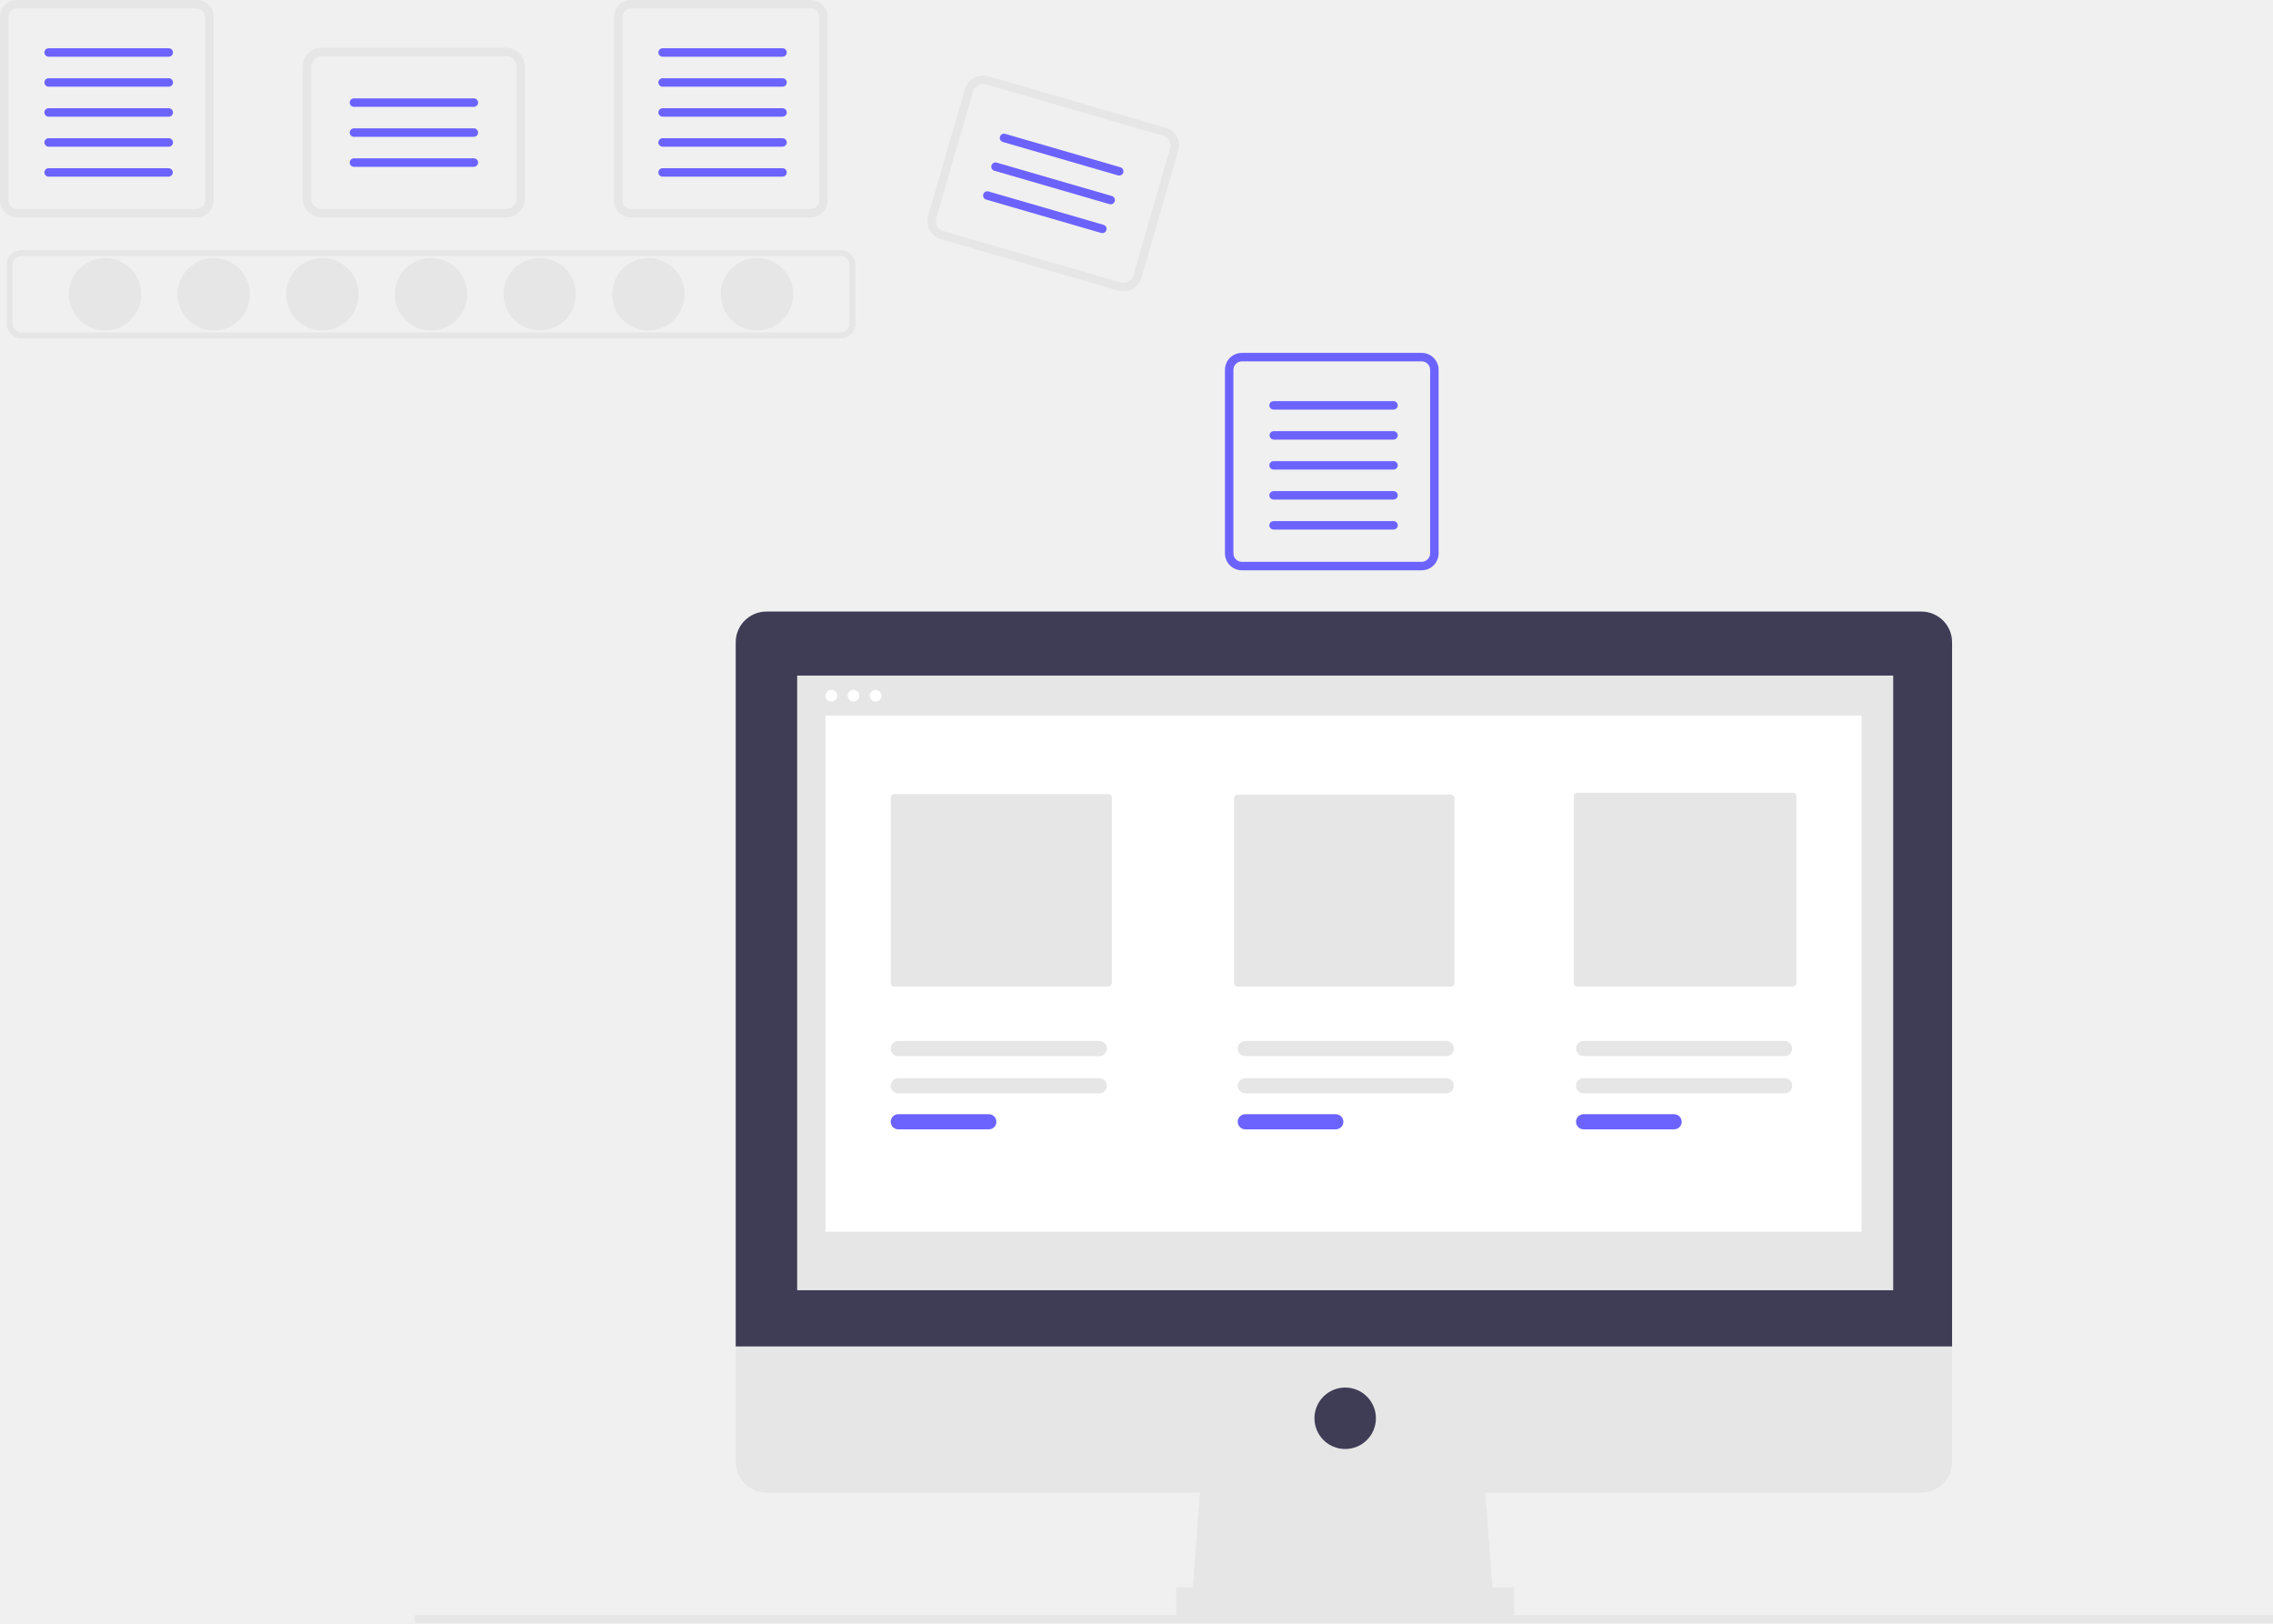
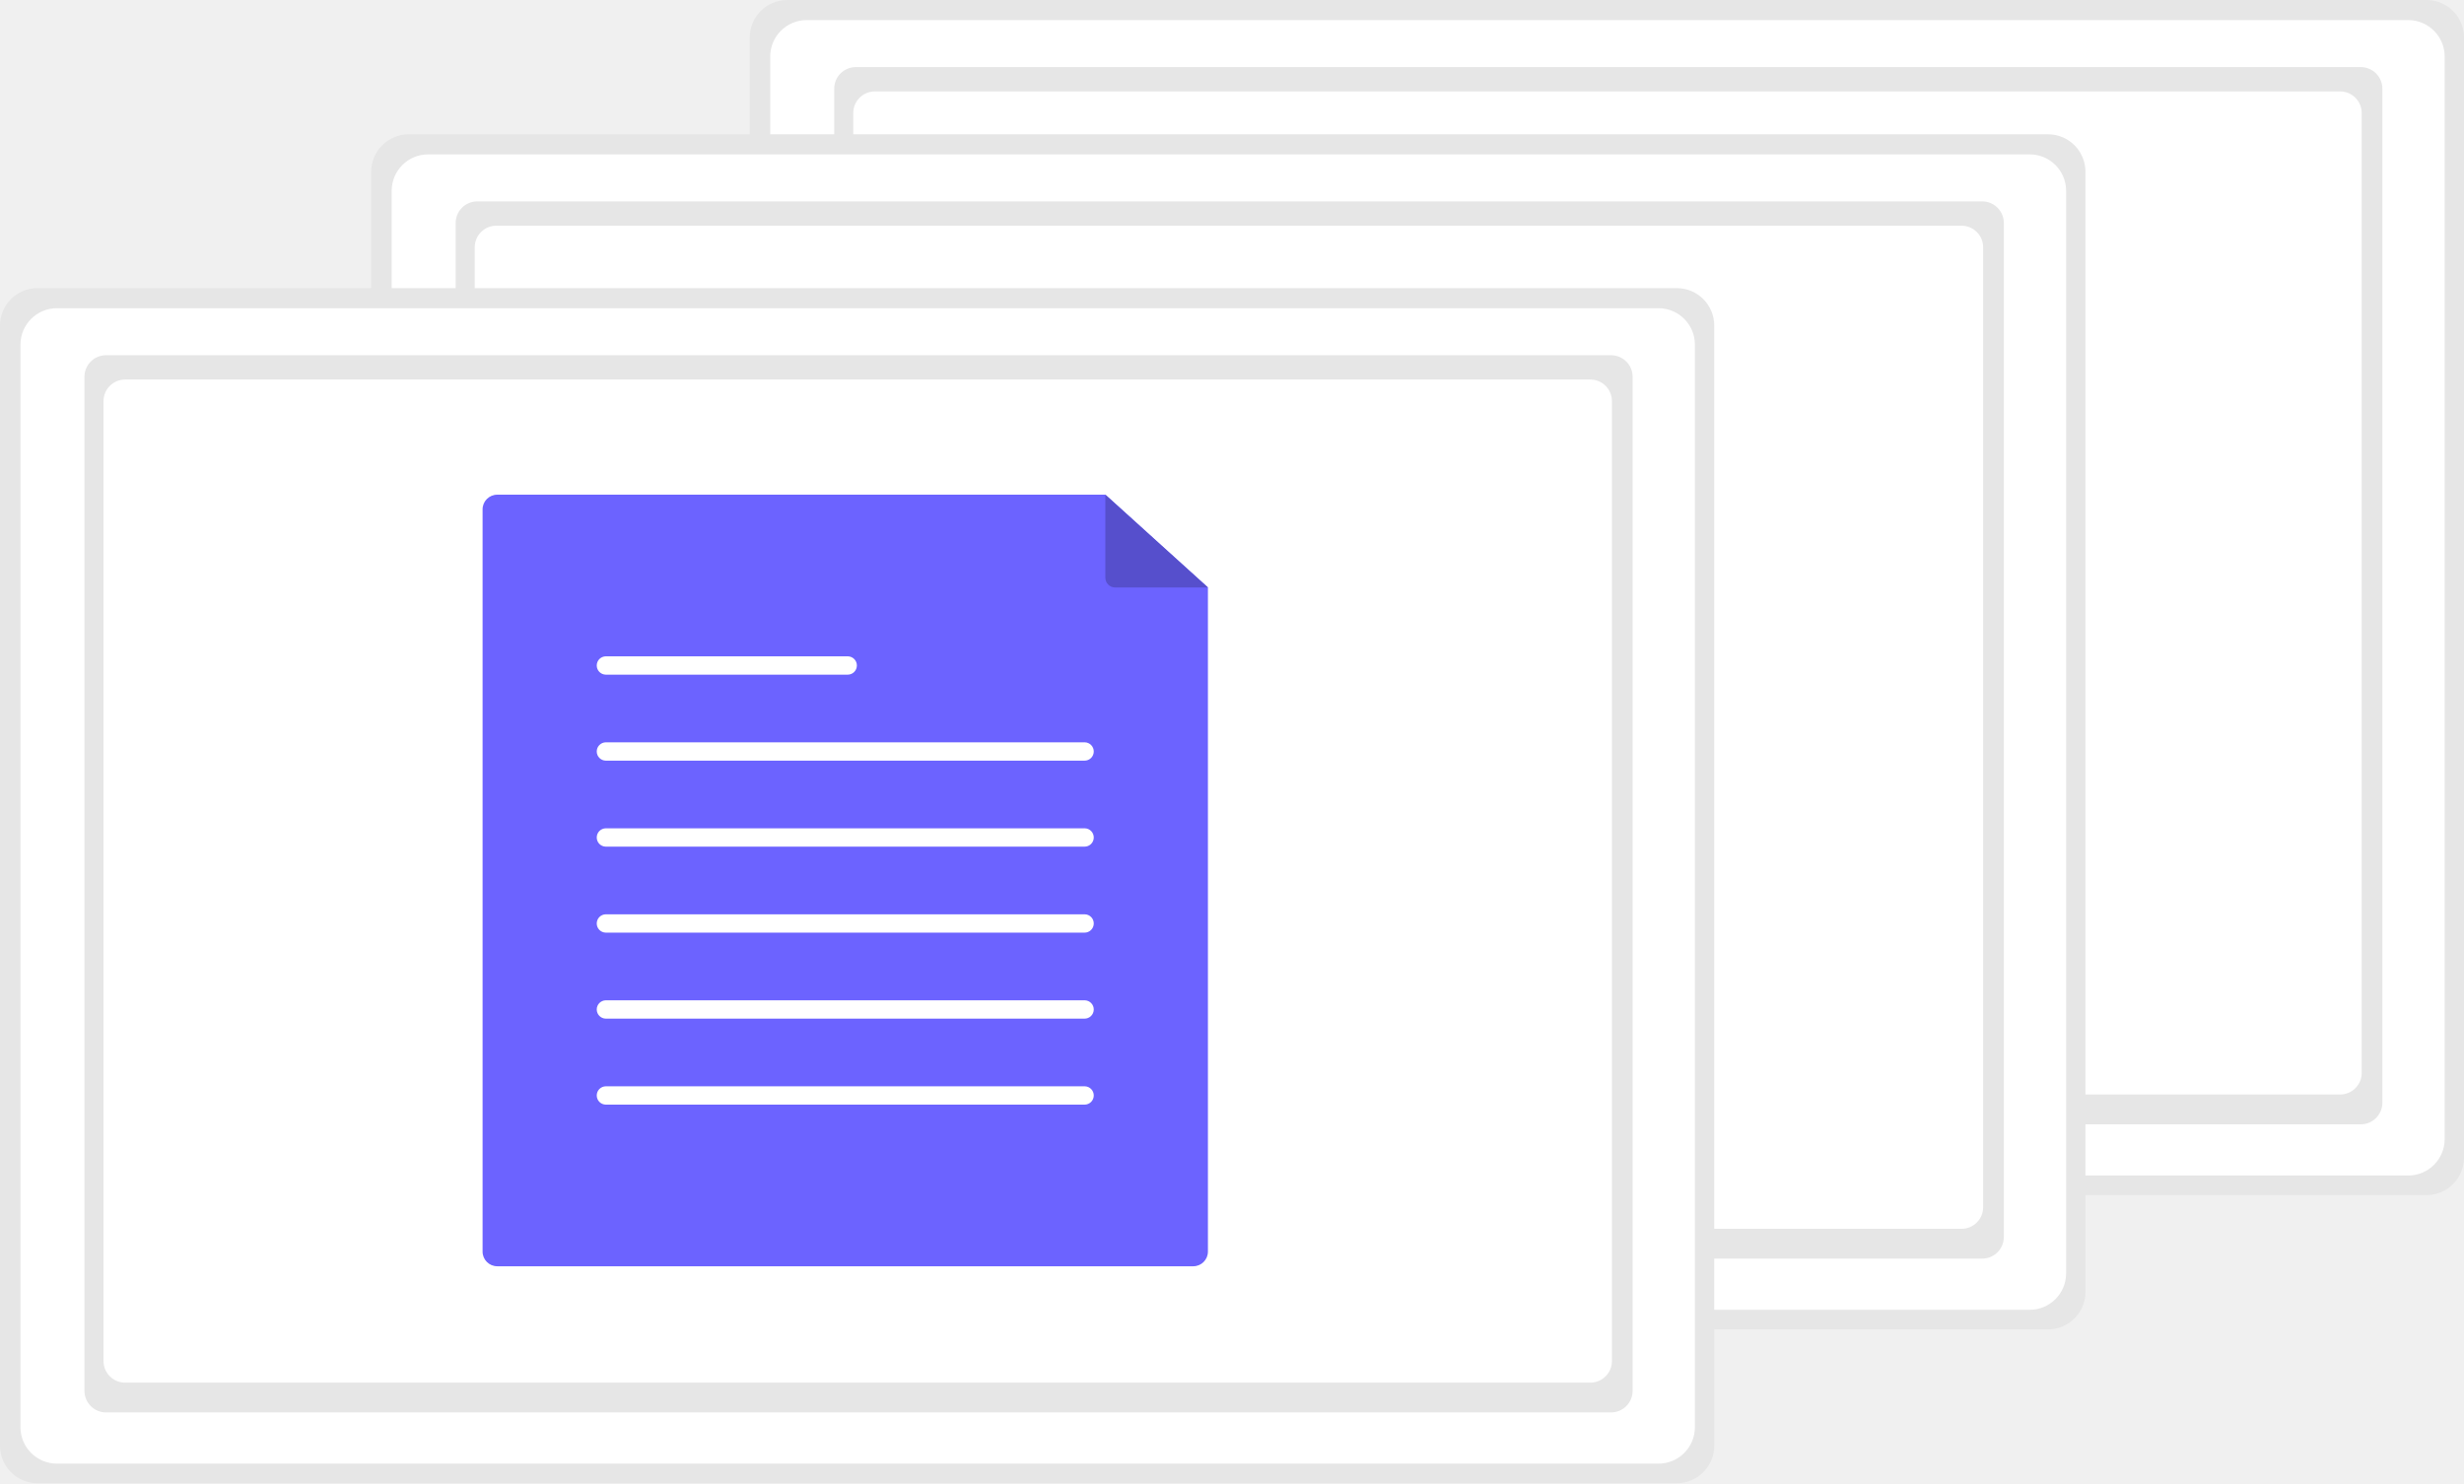
- <svg xmlns="http://www.w3.org/2000/svg" width="855.418" height="610.775">
-   <g>
-     <rect fill="none" id="canvas_background" height="602" width="802" y="-1" x="-1" />
-   </g>
-   <g>
-     <circle id="svg_1" fill="#e6e6e6" r="13.631" cy="110.727" cx="39.536" />
-     <circle id="svg_2" fill="#e6e6e6" r="13.631" cy="110.727" cx="80.428" />
-     <circle id="svg_3" fill="#e6e6e6" r="13.631" cy="110.727" cx="121.319" />
-     <circle id="svg_4" fill="#e6e6e6" r="13.631" cy="110.727" cx="162.211" />
-     <circle id="svg_5" fill="#e6e6e6" r="13.631" cy="110.727" cx="203.103" />
-     <circle id="svg_6" fill="#e6e6e6" r="13.631" cy="110.727" cx="243.994" />
-     <circle id="svg_7" fill="#e6e6e6" r="13.631" cy="110.727" cx="284.886" />
-     <path id="svg_8" fill="#e6e6e6" d="m316.384,127.325l-308.345,0a5.553,5.553 0 0 1 -5.547,-5.547l0,-22.104a5.553,5.553 0 0 1 5.547,-5.547l308.345,0a5.553,5.553 0 0 1 5.547,5.547l0,22.104a5.553,5.553 0 0 1 -5.547,5.547zm-308.345,-30.979a3.332,3.332 0 0 0 -3.328,3.328l0,22.104a3.332,3.332 0 0 0 3.328,3.328l308.345,0a3.332,3.332 0 0 0 3.328,-3.328l0,-22.104a3.332,3.332 0 0 0 -3.328,-3.328l-308.345,0z" />
-     <path id="svg_9" fill="#e6e6e6" d="m74.026,3.187a3.191,3.191 0 0 1 3.187,3.187l0,69.063a3.191,3.191 0 0 1 -3.187,3.187l-67.652,0a3.191,3.191 0 0 1 -3.187,-3.187l0,-69.063a3.191,3.191 0 0 1 3.187,-3.187l67.652,0m0,-3.187l-67.652,0a6.374,6.374 0 0 0 -6.374,6.374l0,69.063a6.374,6.374 0 0 0 6.374,6.374l67.652,0a6.374,6.374 0 0 0 6.374,-6.374l0,-69.063a6.374,6.374 0 0 0 -6.374,-6.374l0,0z" />
-     <path id="svg_10" fill="#6c63ff" d="m63.474,21.341l-45.137,0a1.594,1.594 0 1 1 0,-3.187l45.137,0a1.594,1.594 0 1 1 0,3.187z" />
-     <path id="svg_11" fill="#6c63ff" d="m63.474,32.625l-45.137,0a1.594,1.594 0 1 1 0,-3.187l45.137,0a1.594,1.594 0 1 1 0,3.187z" />
-     <path id="svg_12" fill="#6c63ff" d="m63.474,43.909l-45.137,0a1.594,1.594 0 1 1 0,-3.187l45.137,0a1.594,1.594 0 1 1 0,3.187z" />
-     <path id="svg_13" fill="#6c63ff" d="m63.474,55.194l-45.137,0a1.594,1.594 0 1 1 0,-3.187l45.137,0a1.594,1.594 0 1 1 0,3.187z" />
-     <path id="svg_14" fill="#6c63ff" d="m63.474,66.478l-45.137,0a1.594,1.594 0 1 1 0,-3.187l45.137,0a1.594,1.594 0 0 1 0,3.187z" />
-     <path id="svg_15" fill="#e6e6e6" d="m305.087,3.187a3.191,3.191 0 0 1 3.187,3.187l0,69.063a3.191,3.191 0 0 1 -3.187,3.187l-67.652,0a3.191,3.191 0 0 1 -3.187,-3.187l0,-69.063a3.191,3.191 0 0 1 3.187,-3.187l67.652,0m0,-3.187l-67.652,0a6.374,6.374 0 0 0 -6.374,6.374l0,69.063a6.374,6.374 0 0 0 6.374,6.374l67.652,0a6.374,6.374 0 0 0 6.374,-6.374l0,-69.063a6.374,6.374 0 0 0 -6.374,-6.374l0,0z" />
-     <path id="svg_16" fill="#6c63ff" d="m294.535,21.341l-45.137,0a1.594,1.594 0 1 1 0,-3.187l45.137,0a1.594,1.594 0 0 1 0,3.187l-0,0z" />
-     <path id="svg_17" fill="#6c63ff" d="m294.535,32.625l-45.137,0a1.594,1.594 0 1 1 0,-3.187l45.137,0a1.594,1.594 0 0 1 0,3.187l-0,0z" />
-     <path id="svg_18" fill="#6c63ff" d="m294.535,43.909l-45.137,0a1.594,1.594 0 1 1 0,-3.187l45.137,0a1.594,1.594 0 0 1 0,3.187l-0,0z" />
-     <path id="svg_19" fill="#6c63ff" d="m294.535,55.194l-45.137,0a1.594,1.594 0 1 1 0,-3.187l45.137,0a1.594,1.594 0 0 1 0,3.187l-0,0z" />
-     <path id="svg_20" fill="#6c63ff" d="m294.535,66.478l-45.137,0a1.594,1.594 0 1 1 0,-3.187l45.137,0a1.594,1.594 0 0 1 0,3.187l-0,0z" />
-     <path id="svg_21" fill="#6c63ff" d="m535.026,135.978a3.191,3.191 0 0 1 3.187,3.187l0,69.063a3.191,3.191 0 0 1 -3.187,3.187l-67.652,0a3.191,3.191 0 0 1 -3.187,-3.187l0,-69.062a3.191,3.191 0 0 1 3.187,-3.187l67.652,0m0,-3.187l-67.652,0a6.374,6.374 0 0 0 -6.374,6.374l0,69.063a6.374,6.374 0 0 0 6.374,6.374l67.652,0a6.374,6.374 0 0 0 6.374,-6.374l0,-69.063a6.374,6.374 0 0 0 -6.374,-6.374l0,0z" />
-     <path id="svg_22" fill="#6c63ff" d="m524.474,154.132l-45.137,0a1.594,1.594 0 1 1 0,-3.187l45.137,0a1.594,1.594 0 0 1 0,3.187z" />
-     <path id="svg_23" fill="#6c63ff" d="m524.474,165.417l-45.137,0a1.594,1.594 0 0 1 0,-3.187l45.137,0a1.594,1.594 0 0 1 0,3.187z" />
-     <path id="svg_24" fill="#6c63ff" d="m524.474,176.7l-45.137,0a1.594,1.594 0 1 1 0,-3.187l45.137,0a1.594,1.594 0 0 1 0,3.187z" />
-     <path id="svg_25" fill="#6c63ff" d="m524.474,187.985l-45.137,0a1.594,1.594 0 1 1 0,-3.187l45.137,0a1.594,1.594 0 0 1 0,3.187z" />
-     <path id="svg_26" fill="#6c63ff" d="m524.474,199.27l-45.137,0a1.594,1.594 0 1 1 0,-3.187l45.137,0a1.594,1.594 0 0 1 0,3.187z" />
-     <path id="svg_27" fill="#e6e6e6" d="m190.442,81.811l-69.423,0a7.09,7.09 0 0 1 -7.081,-7.081l0,-49.676a7.09,7.09 0 0 1 7.081,-7.082l69.423,0a7.09,7.09 0 0 1 7.082,7.082l0,49.676a7.09,7.09 0 0 1 -7.082,7.081zm-69.423,-60.653a3.899,3.899 0 0 0 -3.894,3.895l0,49.676a3.899,3.899 0 0 0 3.894,3.894l69.423,0a3.899,3.899 0 0 0 3.895,-3.894l0,-49.676a3.9,3.9 0 0 0 -3.895,-3.895l-69.423,0z" />
-     <path id="svg_28" fill="#6c63ff" d="m178.299,40.2l-45.137,0a1.594,1.594 0 0 1 0,-3.187l45.137,0a1.594,1.594 0 1 1 0,3.187z" />
-     <path id="svg_29" fill="#6c63ff" d="m178.299,51.485l-45.137,0a1.594,1.594 0 0 1 0,-3.187l45.137,0a1.594,1.594 0 1 1 0,3.187z" />
-     <path id="svg_30" fill="#6c63ff" d="m178.299,62.769l-45.137,0a1.594,1.594 0 0 1 0,-3.187l45.137,0a1.594,1.594 0 1 1 0,3.187z" />
-     <path id="svg_31" fill="#e6e6e6" d="m420.8,109.338l-66.676,-19.336a7.09,7.09 0 0 1 -4.829,-8.774l13.836,-47.711a7.09,7.09 0 0 1 8.774,-4.83l66.676,19.336a7.09,7.09 0 0 1 4.829,8.774l-13.836,47.711a7.09,7.09 0 0 1 -8.774,4.829zm-49.783,-77.589a3.899,3.899 0 0 0 -4.825,2.656l-13.836,47.711a3.899,3.899 0 0 0 2.656,4.825l66.676,19.336a3.899,3.899 0 0 0 4.826,-2.655l13.836,-47.711a3.9,3.9 0 0 0 -2.656,-4.826l-66.676,-19.336z" />
-     <path id="svg_32" fill="#6c63ff" d="m420.728,65.992l-43.351,-12.572a1.594,1.594 0 0 1 0.888,-3.061l43.351,12.572a1.594,1.594 0 1 1 -0.888,3.061l0,0z" />
-     <path id="svg_33" fill="#6c63ff" d="m417.584,76.83l-43.351,-12.572a1.594,1.594 0 1 1 0.888,-3.061l43.351,12.572a1.594,1.594 0 0 1 -0.888,3.061l-0,0z" />
-     <path id="svg_34" fill="#6c63ff" d="m414.442,87.667l-43.351,-12.572a1.594,1.594 0 0 1 0.888,-3.061l43.351,12.572a1.594,1.594 0 0 1 -0.888,3.061z" />
-     <rect id="svg_35" fill="#e6e6e6" height="3" width="699.312" y="607.775" x="156.106" />
-     <polygon id="svg_36" fill="#e6e6e6" points="562.14 603.085 448.421 603.085 452.276 552.973 558.285 552.973 562.14 603.085" />
-     <rect id="svg_37" fill="#e6e6e6" height="11.565" width="127.21" y="597.303" x="442.639" />
-     <path id="svg_38" fill="#3f3d56" d="m723.08,230.128l-434.636,0a11.565,11.565 0 0 0 -11.565,11.565l0,0l0,265.022l457.765,0l0,-265.022a11.565,11.565 0 0 0 -11.565,-11.565l-0,0z" />
-     <path id="svg_39" fill="#e6e6e6" d="m276.88,506.714l0,43.367a11.565,11.565 0 0 0 11.565,11.565l434.636,0a11.565,11.565 0 0 0 11.565,-11.565l0,0l0,-43.367l-457.765,0z" />
-     <rect id="svg_40" fill="#e6e6e6" height="231.292" width="412.47" y="254.221" x="300.009" />
-     <circle id="svg_41" fill="#3f3d56" r="11.565" cy="533.698" cx="506.244" />
-     <circle id="svg_42" fill="#fff" r="2.195" cy="261.795" cx="312.87" />
-     <circle id="svg_43" fill="#fff" r="2.195" cy="261.795" cx="321.2" />
-     <circle id="svg_44" fill="#fff" r="2.195" cy="261.795" cx="329.531" />
-     <rect id="svg_45" fill="#fff" height="194.247" width="389.916" y="269.253" x="310.675" />
-     <path id="svg_46" fill="#e6e6e6" d="m336.594,298.799a1.38,1.38 0 0 0 -1.378,1.378l0,69.676a1.38,1.38 0 0 0 1.378,1.378l80.464,0a1.38,1.38 0 0 0 1.378,-1.378l0,-69.676a1.38,1.38 0 0 0 -1.378,-1.378l-80.464,0z" />
-     <path id="svg_47" fill="#e6e6e6" d="m465.79,299.023a1.38,1.38 0 0 0 -1.379,1.378l0,69.452a1.38,1.38 0 0 0 1.379,1.378l80.208,0a1.38,1.38 0 0 0 1.378,-1.378l0,-69.452a1.38,1.38 0 0 0 -1.378,-1.378l-80.208,0z" />
-     <path id="svg_48" fill="#e6e6e6" d="m593.631,298.295a1.38,1.38 0 0 0 -1.378,1.378l0,70.18a1.38,1.38 0 0 0 1.378,1.378l81.042,0a1.38,1.38 0 0 0 1.378,-1.378l0,-70.18a1.38,1.38 0 0 0 -1.378,-1.378l-81.042,0z" />
-     <path id="svg_49" fill="#e6e6e6" d="m338.065,405.721a2.85,2.85 0 0 0 0,5.7l75.652,0a2.85,2.85 0 0 0 0,-5.7l-75.652,0z" />
-     <path id="svg_50" fill="#6c63ff" d="m338.065,419.276a2.85,2.85 0 0 0 0,5.7l34.062,0a2.85,2.85 0 0 0 0,-5.7l-34.062,0z" />
-     <path id="svg_51" fill="#e6e6e6" d="m468.649,405.721a2.85,2.85 0 0 0 0,5.7l75.652,0a2.85,2.85 0 0 0 0,-5.7l-75.652,0z" />
-     <path id="svg_52" fill="#6c63ff" d="m468.649,419.276a2.85,2.85 0 0 0 0,5.7l34.062,0a2.85,2.85 0 0 0 0,-5.7l-34.062,0z" />
-     <path id="svg_53" fill="#e6e6e6" d="m595.97,405.721a2.85,2.85 0 0 0 0,5.7l75.652,0a2.85,2.85 0 0 0 0,-5.7l-75.652,0z" />
-     <path id="svg_54" fill="#e6e6e6" d="m338.065,391.721a2.85,2.85 0 0 0 0,5.7l75.652,0a2.85,2.85 0 0 0 0,-5.7l-75.652,0z" />
-     <path id="svg_55" fill="#e6e6e6" d="m468.649,391.721a2.85,2.85 0 0 0 0,5.7l75.652,0a2.85,2.85 0 0 0 0,-5.7l-75.652,0z" />
-     <path id="svg_56" fill="#e6e6e6" d="m595.97,391.721a2.85,2.85 0 0 0 0,5.7l75.652,0a2.85,2.85 0 0 0 0,-5.7l-75.652,0z" />
-     <path id="svg_57" fill="#6c63ff" d="m595.97,419.276a2.85,2.85 0 0 0 0,5.7l34.062,0a2.85,2.85 0 0 0 0,-5.7l-34.062,0z" />
-   </g>
+ <svg xmlns="http://www.w3.org/2000/svg" id="af461e34-156f-4911-b433-1993d7c9d72f" data-name="Layer 1" width="1008.92" height="607.45" viewBox="0 0 1008.92 607.45">
+   <path d="M1104.46,620.305a15.34,15.34,0,0,1-15.26,15.42H417.8a15.34,15.34,0,0,1-15.26-15.42V161.695a15.34,15.34,0,0,1,15.26-15.42H1089.2a15.34,15.34,0,0,1,15.26,15.42h0V620.305Z" transform="translate(-95.53981 -146.275)" fill="#e6e6e6" />
+   <path d="M1096.54,612.795a14.91,14.91,0,0,1-14.91,14.91H425.83a14.91,14.91,0,0,1-14.91-14.91V169.415a14.91,14.91,0,0,1,14.91-14.91h655.83a14.91,14.91,0,0,1,14.88,14.91Z" transform="translate(-95.53981 -146.275)" fill="#fff" />
+   <path id="a90d98f2-fe2a-41dc-85de-0aa221261a3e" data-name="b9c54412-061c-4155-b289-fb4c23e4a64e" d="M445.97,173.755h616.22a8.85,8.85,0,0,1,8.85,8.85v415.28a8.85,8.85,0,0,1-8.85,8.85H445.97a8.85,8.85,0,0,1-8.85-8.85h0V182.605a8.85,8.85,0,0,1,8.85-8.85Z" transform="translate(-95.53981 -146.275)" fill="#e6e6e6" />
+   <path d="M453.77,183.715h599.95a8.85,8.85,0,0,1,8.85,8.85v393.12a8.85,8.85,0,0,1-8.85,8.85H453.77a8.85,8.85,0,0,1-8.85-8.85h0V192.565a8.85,8.85,0,0,1,8.85-8.85Z" transform="translate(-95.53981 -146.275)" fill="#fff" />
+   <path d="M949.46,675.305a15.34,15.34,0,0,1-15.26,15.42H262.8a15.34,15.34,0,0,1-15.26-15.42h0V216.695a15.34,15.34,0,0,1,15.26-15.42H934.2a15.34,15.34,0,0,1,15.26,15.42h0V675.305Z" transform="translate(-95.53981 -146.275)" fill="#e6e6e6" />
+   <path d="M941.54,667.795a14.91,14.91,0,0,1-14.91,14.91H270.83a14.91,14.91,0,0,1-14.91-14.91V224.415a14.91,14.91,0,0,1,14.91-14.91H926.66a14.91,14.91,0,0,1,14.88,14.91Z" transform="translate(-95.53981 -146.275)" fill="#fff" />
+   <path id="b54624cf-b287-45f0-8f58-93aafc1fcbba" data-name="a7242049-80b4-49e1-bd08-67354734c824" d="M290.97,228.755H907.19a8.85,8.85,0,0,1,8.85,8.85v415.28a8.85,8.85,0,0,1-8.85,8.85H290.97a8.85,8.85,0,0,1-8.85-8.85h0V237.605a8.85,8.85,0,0,1,8.85-8.85h0Z" transform="translate(-95.53981 -146.275)" fill="#e6e6e6" />
+   <path d="M298.77,238.715H898.72a8.85,8.85,0,0,1,8.85,8.85v393.12a8.85,8.85,0,0,1-8.85,8.85H298.77a8.85,8.85,0,0,1-8.85-8.85h0V247.565a8.85,8.85,0,0,1,8.85-8.85Z" transform="translate(-95.53981 -146.275)" fill="#fff" />
+   <path d="M797.46,738.305a15.34,15.34,0,0,1-15.26,15.42H110.8a15.34,15.34,0,0,1-15.26-15.42V279.695a15.34,15.34,0,0,1,15.26-15.42H782.2a15.34,15.34,0,0,1,15.26,15.42h0V738.305Z" transform="translate(-95.53981 -146.275)" fill="#e6e6e6" />
+   <path d="M789.54,730.795a14.91,14.91,0,0,1-14.91,14.91H118.83a14.91,14.91,0,0,1-14.91-14.91V287.415a14.91,14.91,0,0,1,14.91-14.91H774.66a14.91,14.91,0,0,1,14.88,14.91Z" transform="translate(-95.53981 -146.275)" fill="#fff" />
+   <path id="a665a07e-790f-4a9c-be99-8c13ca89238c" data-name="b7a050eb-0cb2-44a8-b642-35d340850eff" d="M138.97,291.755H755.19a8.85,8.85,0,0,1,8.85,8.85v415.28a8.85,8.85,0,0,1-8.85,8.85H138.97a8.85,8.85,0,0,1-8.85-8.85V300.605a8.85,8.85,0,0,1,8.85-8.85h0Z" transform="translate(-95.53981 -146.275)" fill="#e6e6e6" />
+   <path d="M146.77,301.715H746.72a8.85,8.85,0,0,1,8.85,8.85v393.12a8.85,8.85,0,0,1-8.85,8.85H146.77a8.85,8.85,0,0,1-8.85-8.85V310.565A8.85,8.85,0,0,1,146.77,301.715Z" transform="translate(-95.53981 -146.275)" fill="#fff" />
+   <path d="M590.142,386.874v272a6.005,6.005,0,0,1-6,6h-285a6.005,6.005,0,0,1-6-6v-304a6.005,6.005,0,0,1,6-6h249Z" transform="translate(-95.53981 -146.275)" fill="#6c63ff" />
+   <path id="b3cdc3b1-5d0a-4cee-b54c-a38ee088c012" data-name="Path 40" d="M343.578,415.072a3.755,3.755,0,0,0,0,7.509h99.005a3.755,3.755,0,1,0,.123-7.509q-.062-.001-.123,0Z" transform="translate(-95.53981 -146.275)" fill="#fff" />
+   <path id="b79c0997-055d-434d-8704-cfc1ccad2281" data-name="Path 40" d="M343.578,450.291a3.755,3.755,0,0,0,0,7.509H539.582a3.755,3.755,0,0,0,.123-7.509q-.062-.001-.123,0Z" transform="translate(-95.53981 -146.275)" fill="#fff" />
+   <path id="ed7d1f14-d1d4-40af-b9ad-7b5b5ece23df" data-name="Path 40" d="M343.578,485.51a3.755,3.755,0,0,0,0,7.509H539.582a3.755,3.755,0,1,0,.123-7.509q-.062-.001-.123,0Z" transform="translate(-95.53981 -146.275)" fill="#fff" />
+   <path id="ba3b747a-a6b2-4f39-a169-6ef4c21cd2ce" data-name="Path 40" d="M343.578,520.729a3.755,3.755,0,0,0,0,7.509H539.582a3.755,3.755,0,1,0,.123-7.509q-.062-.001-.123,0Z" transform="translate(-95.53981 -146.275)" fill="#fff" />
+   <path id="b6e4b743-2497-479e-800a-91c8b21b3df9" data-name="Path 40" d="M343.578,555.948a3.755,3.755,0,0,0,0,7.509H539.582a3.755,3.755,0,1,0,.123-7.509q-.062-.001-.123,0Z" transform="translate(-95.53981 -146.275)" fill="#fff" />
+   <path id="f91f499d-e7c9-446d-84c9-bf78465468f6" data-name="Path 40" d="M343.578,591.167a3.755,3.755,0,0,0,0,7.509H539.582a3.755,3.755,0,1,0,.123-7.509q-.062-.001-.123,0Z" transform="translate(-95.53981 -146.275)" fill="#fff" />
+   <path d="M590.142,386.874h-38a4,4,0,0,1-4-4v-34h0Z" transform="translate(-95.53981 -146.275)" fill="#6c63ff" />
+   <path d="M590.142,386.874h-38a4,4,0,0,1-4-4v-34h0Z" transform="translate(-95.53981 -146.275)" opacity="0.2" />
</svg>
